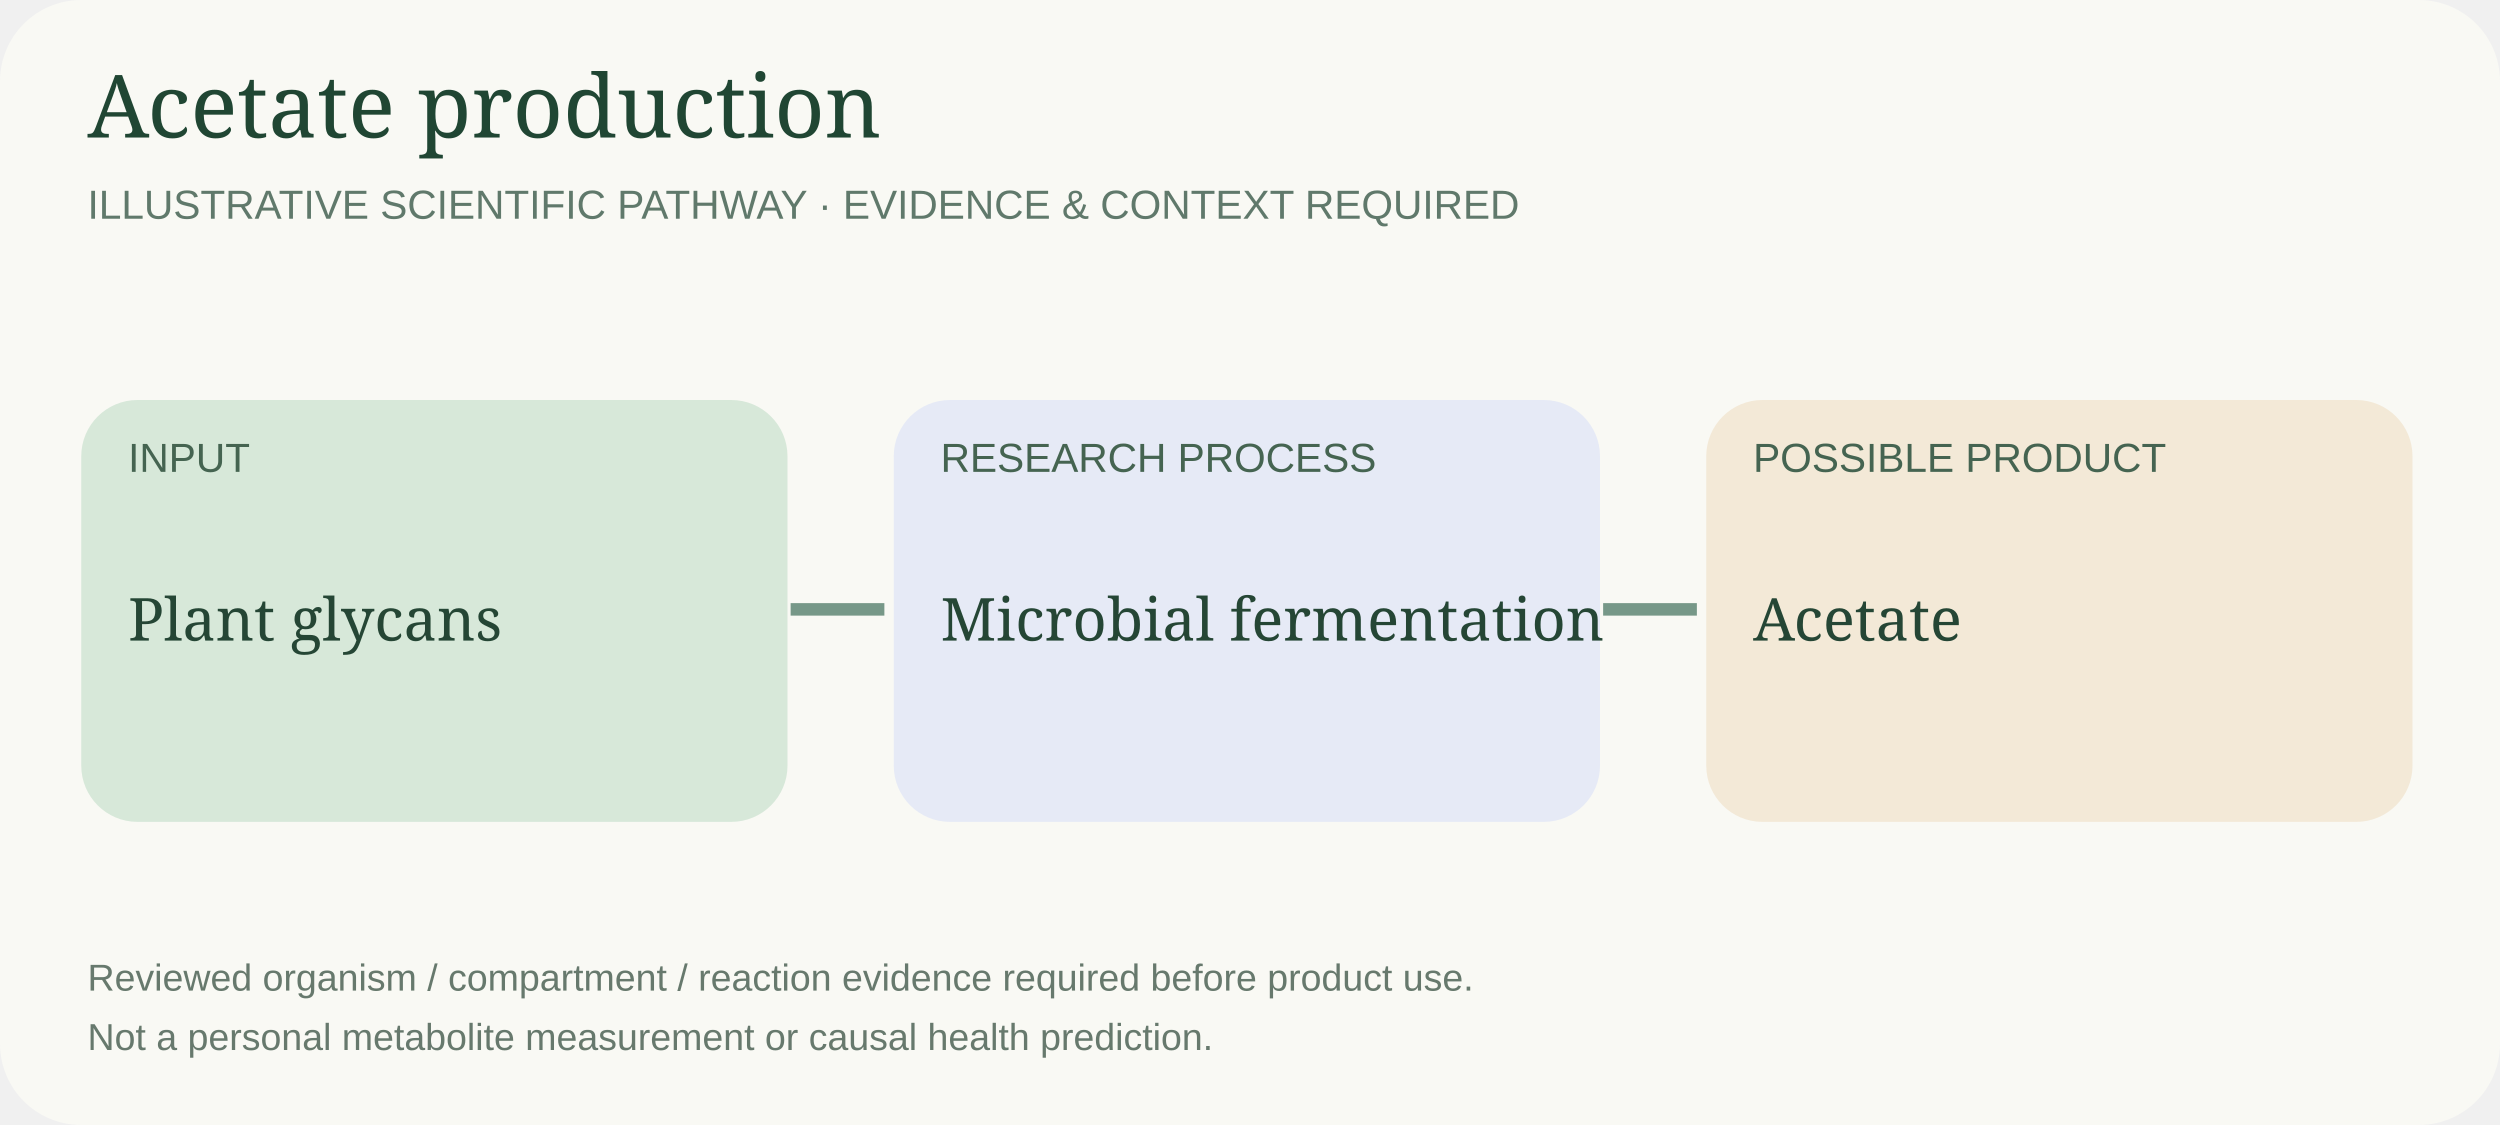
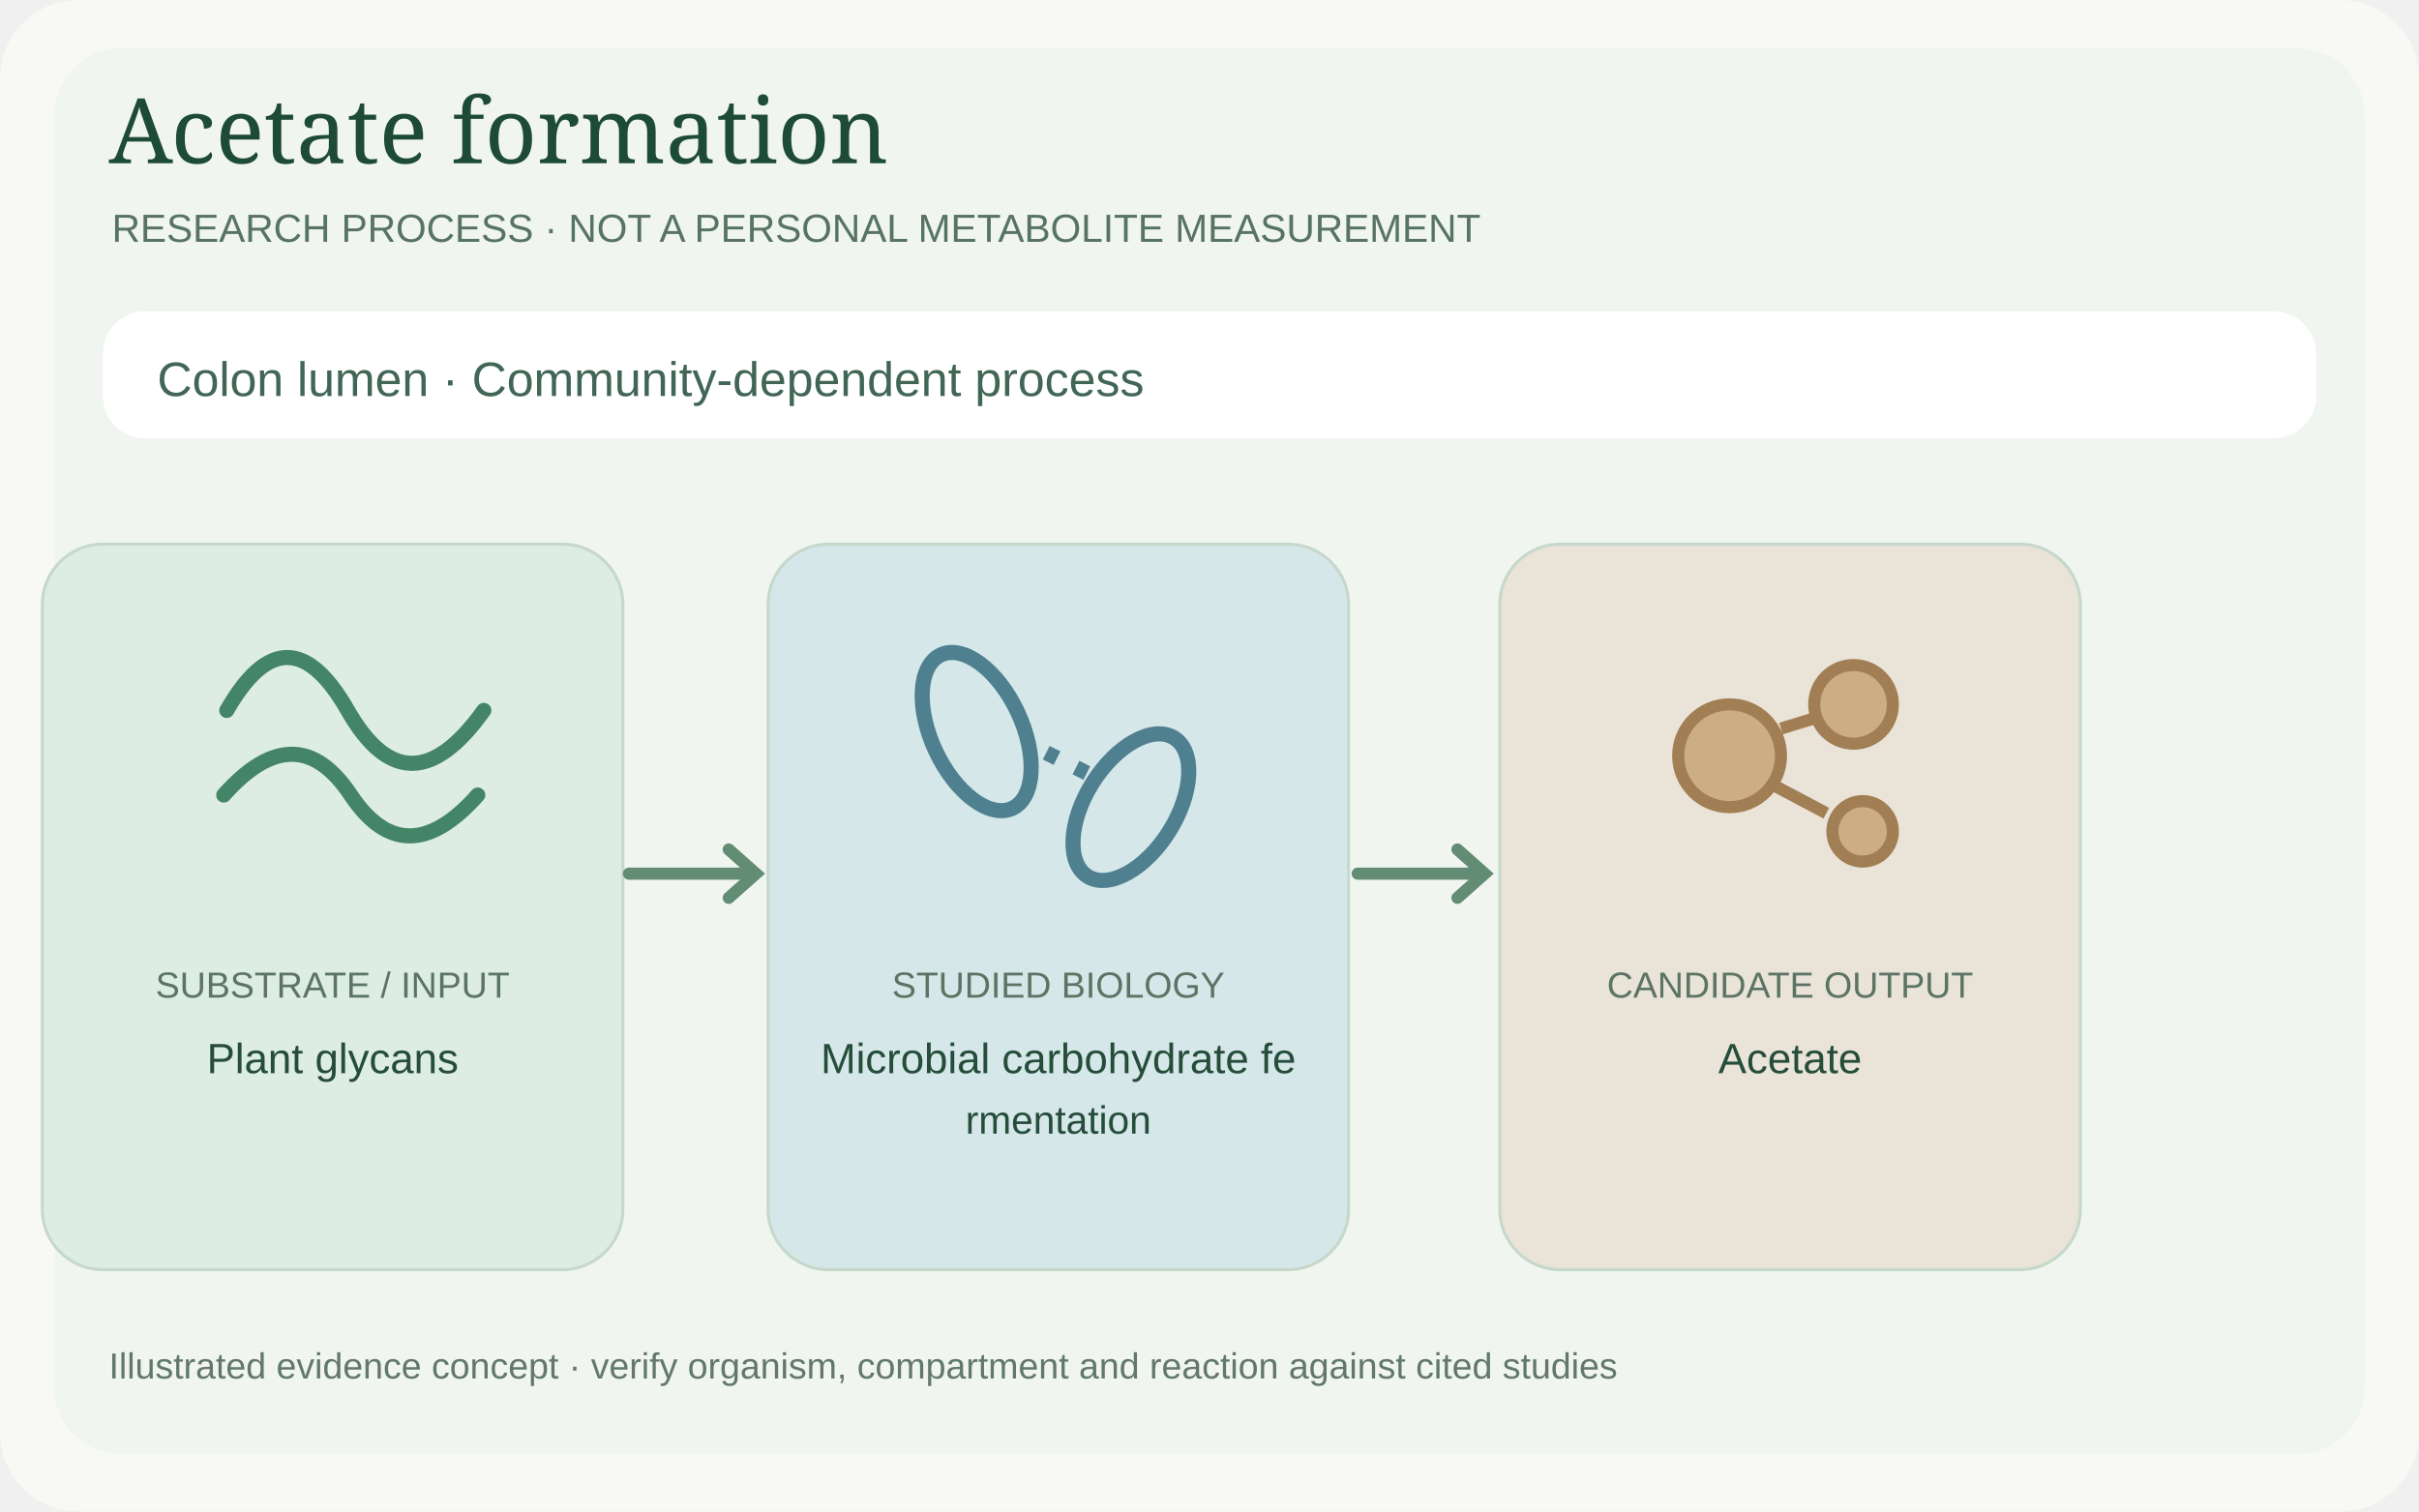
- <svg xmlns="http://www.w3.org/2000/svg" viewBox="0 0 800 360" role="img" aria-label="Conceptual research pathway: Acetate production. Plant glycans to Microbial fermentation to Acetate. This does not imply a personal measured pathway.">
-   <rect width="800" height="360" rx="26" fill="#F9F9F4" />
-   <text x="28" y="44" font-size="28" fill="#204633" font-family="Georgia">Acetate production</text>
-   <text x="28" y="70" font-size="13" fill="#60796B" font-family="Arial">ILLUSTRATIVE SCIENTIFIC PATHWAY · EVIDENCE &amp; CONTEXT REQUIRED</text>
-   <rect x="26" y="128" width="226" height="135" rx="18" fill="#D7E8D9" />
-   <text x="41" y="151" font-size="13" font-family="Arial" fill="#456451">INPUT</text>
-   <text x="41" y="205" font-size="19" font-family="Georgia" fill="#254635">Plant glycans</text>
-   <rect x="286" y="128" width="226" height="135" rx="18" fill="#E6EAF6" />
-   <text x="301" y="151" font-size="13" font-family="Arial" fill="#456451">RESEARCH PROCESS</text>
-   <text x="301" y="205" font-size="19" font-family="Georgia" fill="#254635">Microbial fermentation</text>
-   <rect x="546" y="128" width="226" height="135" rx="18" fill="#F3E9D7" />
-   <text x="561" y="151" font-size="13" font-family="Arial" fill="#456451">POSSIBLE PRODUCT</text>
-   <text x="561" y="205" font-size="19" font-family="Georgia" fill="#254635">Acetate</text>
-   <path d="M253 195H283M513 195H543" stroke="#779888" stroke-width="4" />
-   <text x="28" y="317" font-family="Arial" font-size="12" fill="#67796D">Reviewed organism / compartment / reaction evidence required before product use.</text>
-   <text x="28" y="336" font-family="Arial" font-size="12" fill="#67796D">Not a personal metabolite measurement or causal health prediction.</text>
+ <svg xmlns="http://www.w3.org/2000/svg" viewBox="0 0 800 500" role="img" aria-label="Illustrated conceptual research pathway Acetate formation. Plant glycans through Microbial carbohydrate fermentation to Acetate. Not measured in your sample.">
+   <rect width="800" height="500" rx="26" fill="#F8F9F4" />
+   <rect x="18" y="16" width="764" height="465" rx="22" fill="#F0F5F0" />
+   <text x="36" y="54" font-family="Georgia,serif" font-size="30" fill="#1E4B36">Acetate formation</text>
+   <text x="37" y="80" font-family="Arial" font-size="13" fill="#577463">RESEARCH PROCESS · NOT A PERSONAL METABOLITE MEASUREMENT</text>
+   <rect x="34" y="103" rx="14" width="732" height="42" fill="#FFFFFF" />
+   <text x="52" y="131" font-family="Arial" font-size="16" fill="#416655">Colon lumen  ·  Community-dependent process</text>
+   <rect x="14" y="180" width="192" height="240" rx="20" fill="#DDEDE3" stroke="#C6D8CB" />
+   <g transform="translate(110 250)">
+     <g stroke="#448568" fill="none" stroke-width="5" stroke-linecap="round">
+       <path d="M-35 -15q20-35 40 0t45 0M-36 13q24-27 42 0t42 0" />
+     </g>
+   </g>
+   <text x="110" y="330" font-family="Arial" font-size="12" text-anchor="middle" fill="#5C7464">SUBSTRATE / INPUT</text>
+   <text x="110" y="355" font-family="Arial" font-size="14" text-anchor="middle" fill="#254D3A">Plant glycans</text>
+   <rect x="254" y="180" width="192" height="240" rx="20" fill="#D5E7E8" stroke="#C6D8CB" />
+   <g transform="translate(350 250)">
+     <g stroke="#4F8090" stroke-width="5" fill="none">
+       <ellipse cx="-27" cy="-8" rx="15" ry="28" transform="rotate(-25 -27 -8)" />
+       <ellipse cx="24" cy="17" rx="15" ry="27" transform="rotate(32 24 17)" />
+       <path d="M-4 -1l16 8" stroke-dasharray="4 7" />
+     </g>
+   </g>
+   <text x="350" y="330" font-family="Arial" font-size="12" text-anchor="middle" fill="#5C7464">STUDIED BIOLOGY</text>
+   <text x="350" y="355" font-family="Arial" font-size="14" text-anchor="middle" fill="#254D3A">Microbial carbohydrate fe</text>
+   <text x="350" y="375" font-family="Arial" font-size="13" text-anchor="middle" fill="#254D3A">rmentation</text>
+   <rect x="496" y="180" width="192" height="240" rx="20" fill="#E9E3D8" stroke="#C6D8CB" />
+   <g transform="translate(592 250)">
+     <g stroke="#A17E54" stroke-width="4" fill="#CDAE84">
+       <circle cx="-20" cy="0" r="17" />
+       <circle cx="21" cy="-17" r="13" />
+       <circle cx="24" cy="25" r="10" />
+       <path d="M-3 -9L10 -13M-5 10L12 19" />
+     </g>
+   </g>
+   <text x="592" y="330" font-family="Arial" font-size="12" text-anchor="middle" fill="#5C7464">CANDIDATE OUTPUT</text>
+   <text x="592" y="355" font-family="Arial" font-size="14" text-anchor="middle" fill="#254D3A">Acetate</text>
+   <g fill="none" stroke="#628C73" stroke-width="4" stroke-linecap="round">
+     <path d="M208 289h42m-9-8 9 8-9 8M449 289h42m-9-8 9 8-9 8" />
+   </g>
+   <text x="36" y="456" font-family="Arial" font-size="12" fill="#62786B">Illustrated evidence concept · verify organism, compartment and reaction against cited studies</text>
</svg>
